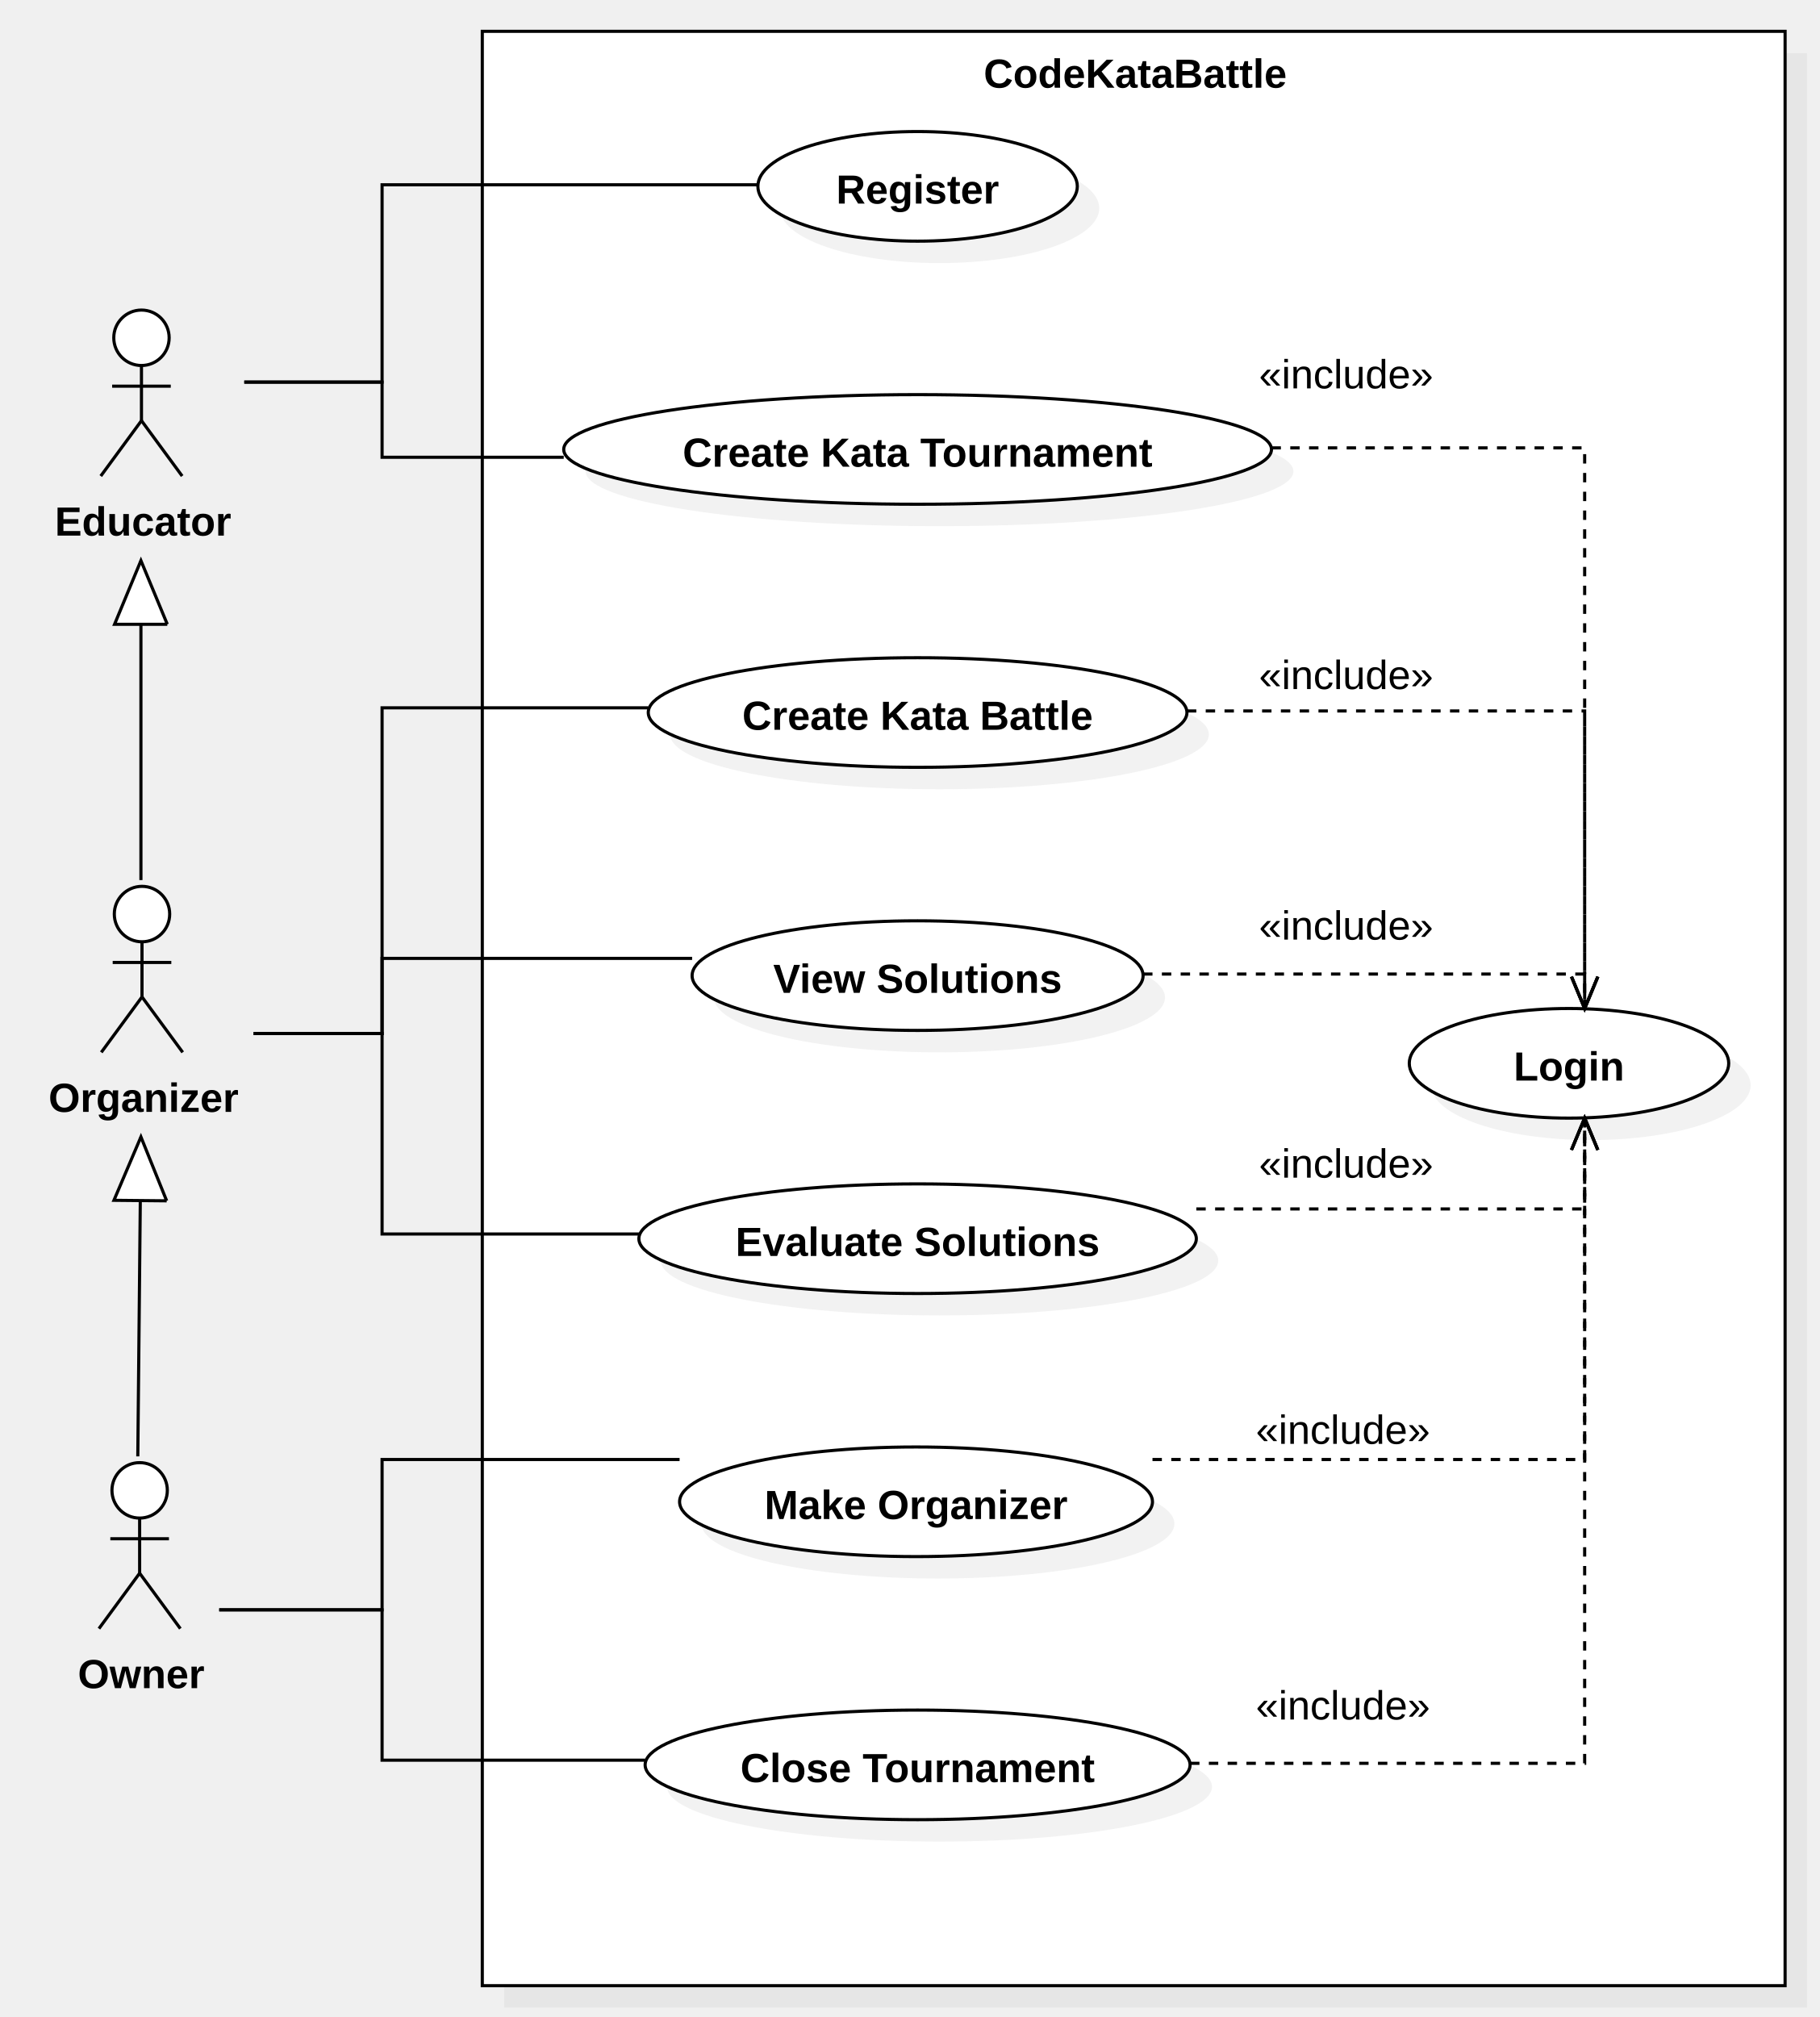
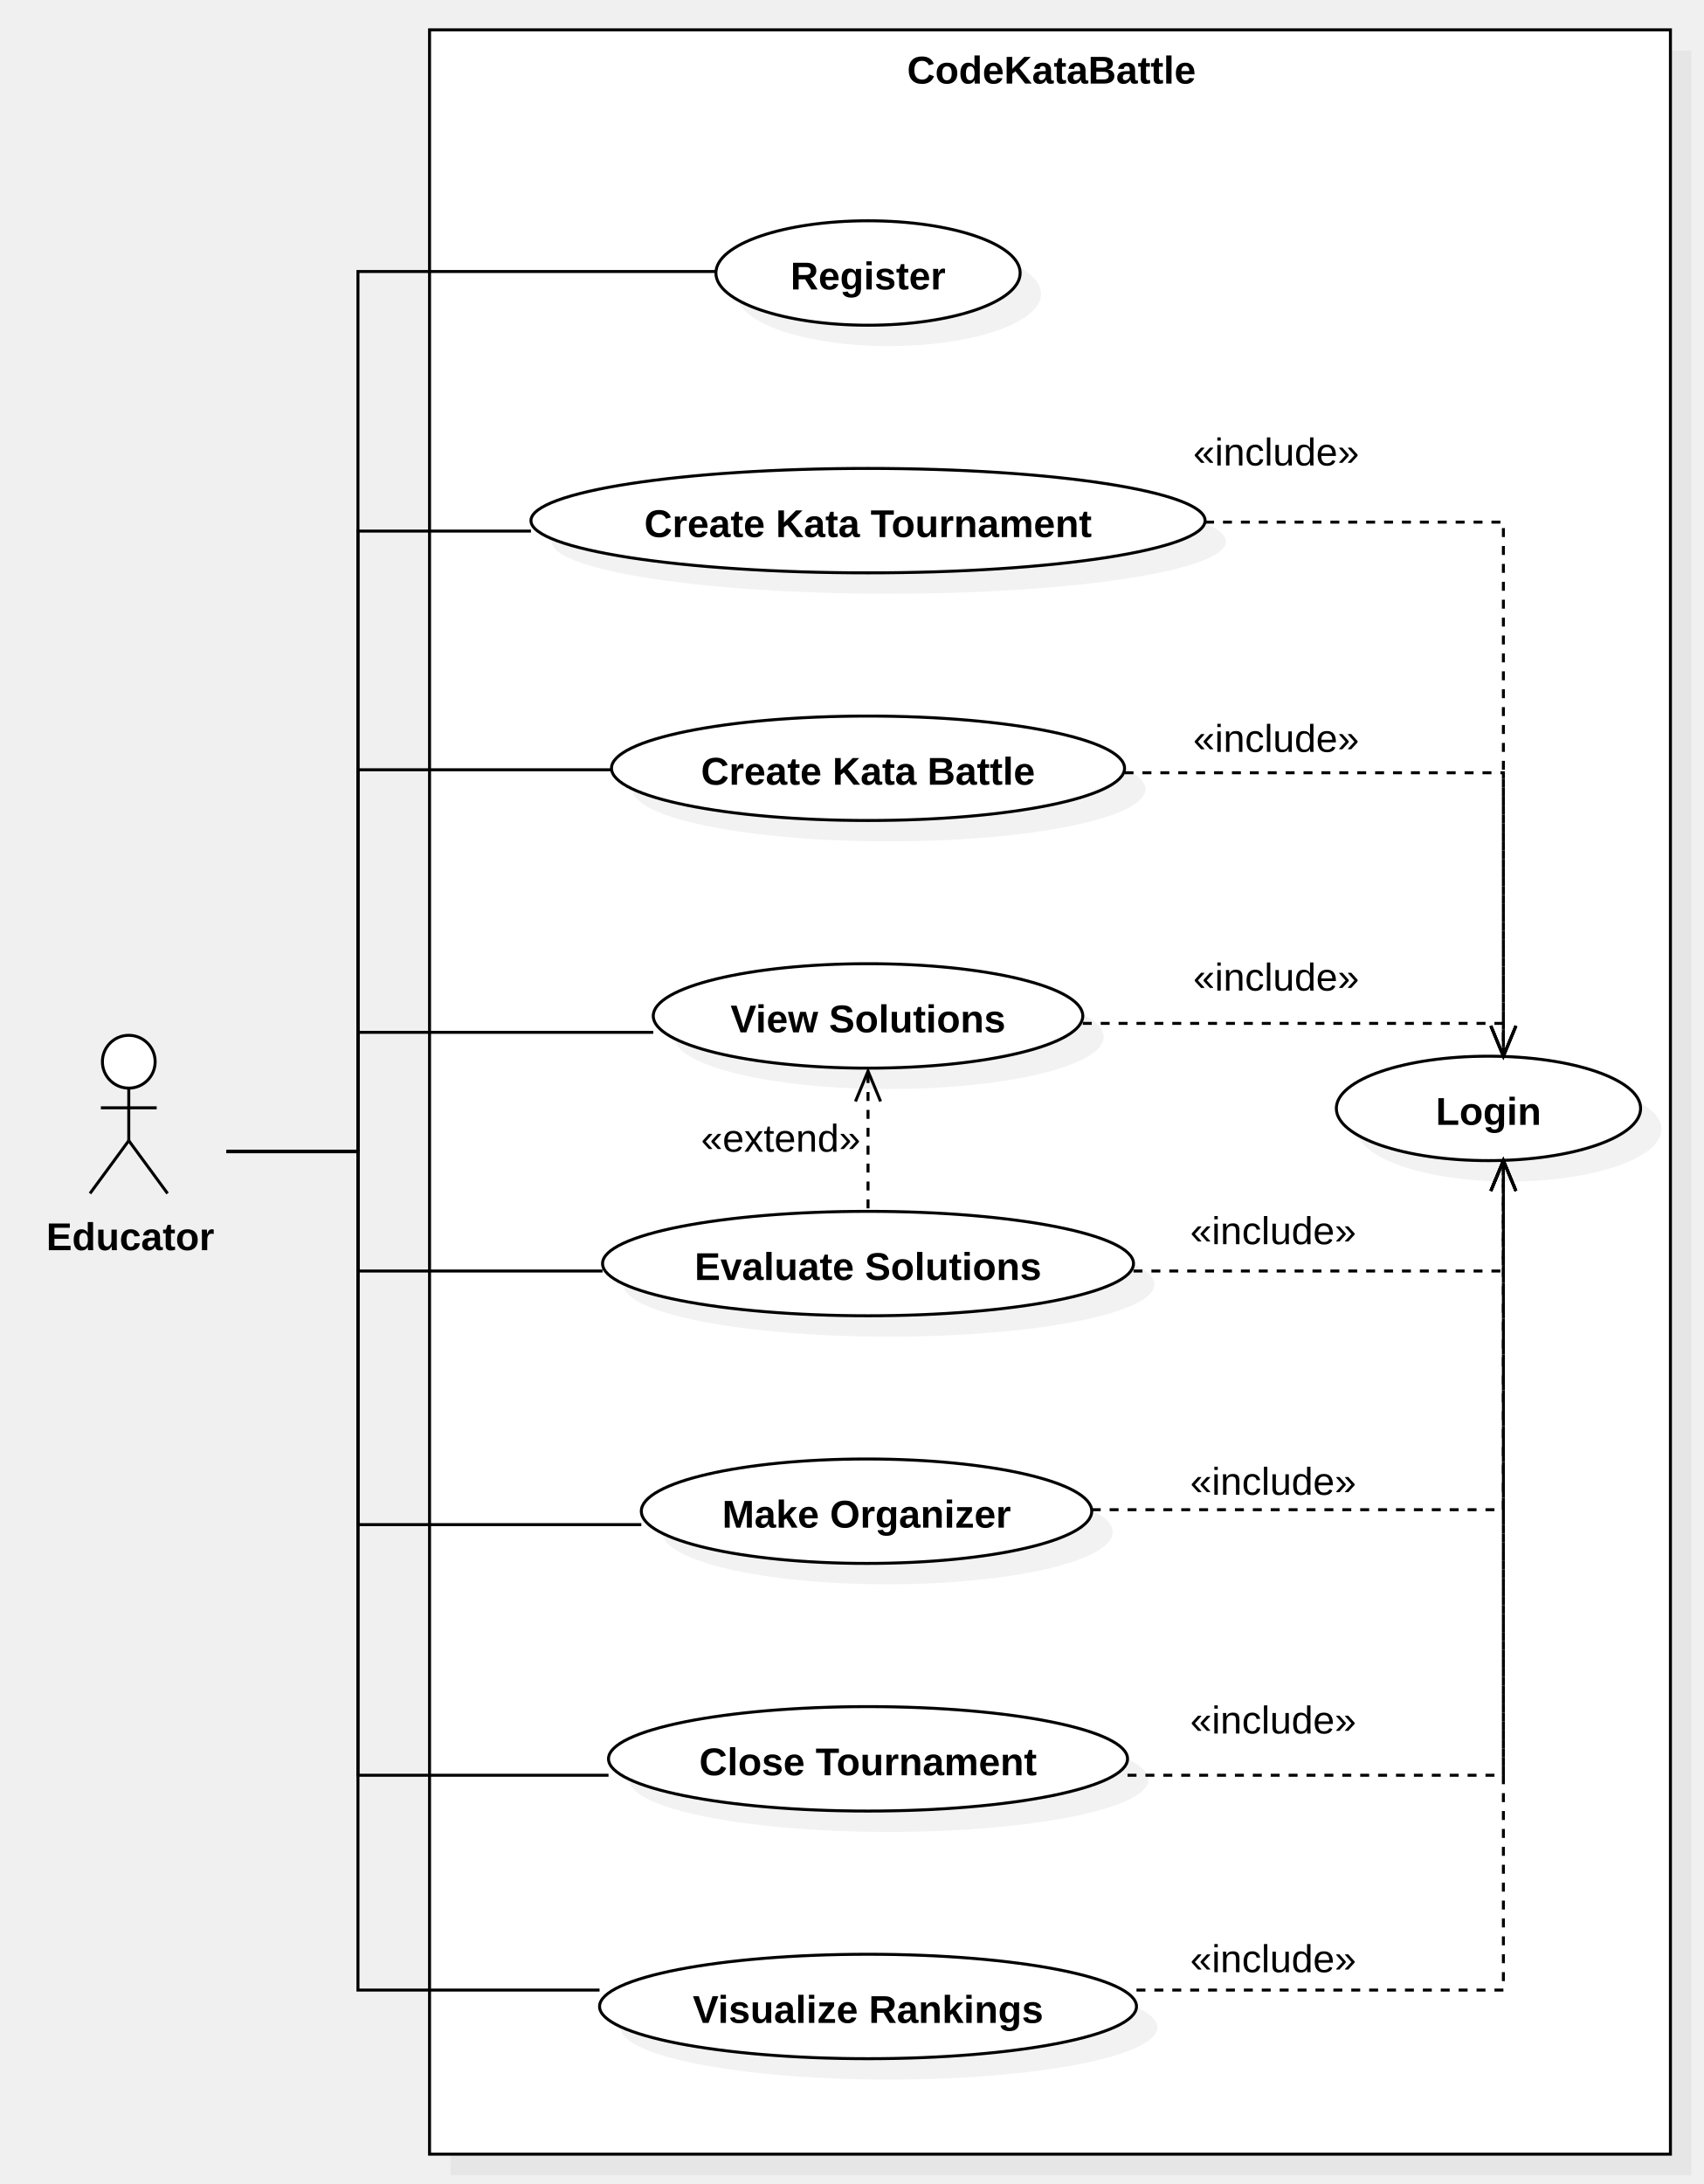
- <svg xmlns="http://www.w3.org/2000/svg" height="644" version="1.1" width="581">
+ <svg xmlns="http://www.w3.org/2000/svg" height="732" version="1.1" width="571">
  <defs />
  <g>
    <g>
-       <rect fill="#C0C0C0" fill-opacity="0.2" height="624" stroke="none" transform="matrix(1 0 0 1 -102 -78)" width="416" x="263" y="95" />
-     </g>
-     <g>
-       <rect fill="#ffffff" height="624" stroke="none" transform="matrix(1 0 0 1 -102 -78)" width="416" x="256" y="88" />
-     </g>
-     <g>
-       <path d=" M 154 10 L 570 10 L 570 634 L 154 634 L 154 10 Z Z" fill="none" paint-order="fill stroke markers" stroke="#000000" stroke-dasharray="" stroke-miterlimit="10" />
-     </g>
-     <g>
-       <g>
-         <path fill="none" stroke="none" />
-         <text dominant-baseline="central" fill="#000000" font-family="Arial" font-size="13px" font-style="normal" font-weight="bold" stroke="none" text-anchor="middle" text-decoration="undefined" transform="matrix(1 0 0 1 -102 -78)" x="464.5" y="101.5">CodeKataBattle</text>
-       </g>
-     </g>
-     <g>
-       <path d=" M 36.331 107.85 C 36.331 102.962 40.289 99 45.171 99 C 50.053 99 54.011 102.962 54.011 107.85 C 54.011 112.738 50.053 116.7 45.171 116.7 C 40.289 116.7 36.331 112.738 36.331 107.85 Z" fill="#ffffff" paint-order="stroke fill markers" stroke="none" />
-     </g>
-     <g>
-       <path d=" M 36.331 107.85 C 36.331 102.962 40.289 99 45.171 99 C 50.053 99 54.011 102.962 54.011 107.85 C 54.011 112.738 50.053 116.7 45.171 116.7 C 40.289 116.7 36.331 112.738 36.331 107.85 Z" fill="none" paint-order="fill stroke markers" stroke="#000000" stroke-dasharray="" stroke-miterlimit="10" />
-     </g>
-     <g>
-       <path d=" M 45.171 116.7 L 45.171 134.3" fill="none" paint-order="fill stroke markers" stroke="#000000" stroke-dasharray="" stroke-miterlimit="10" />
-     </g>
-     <g>
-       <path d=" M 35.811 123.3 L 54.531 123.3" fill="none" paint-order="fill stroke markers" stroke="#000000" stroke-dasharray="" stroke-miterlimit="10" />
-     </g>
-     <g>
-       <path d=" M 45.171 134.3 L 32.171 152" fill="none" paint-order="fill stroke markers" stroke="#000000" stroke-dasharray="" stroke-miterlimit="10" />
-     </g>
-     <g>
-       <path d=" M 45.171 134.3 L 58.171 152" fill="none" paint-order="fill stroke markers" stroke="#000000" stroke-dasharray="" stroke-miterlimit="10" />
-     </g>
-     <g>
-       <g>
-         <path fill="none" stroke="none" />
-         <text dominant-baseline="central" fill="#000000" font-family="Arial" font-size="13px" font-style="normal" font-weight="bold" stroke="none" text-anchor="middle" text-decoration="undefined" transform="matrix(1 0 0 1 -102 -78)" x="147.671" y="244.5">Educator</text>
-       </g>
-     </g>
-     <g>
-       <path d=" M 457 346.5 C 457 336.835 479.833 329 508 329 C 536.167 329 559 336.835 559 346.5 C 559 356.165 536.167 364 508 364 C 479.833 364 457 356.165 457 346.5 Z" fill="#C0C0C0" fill-opacity="0.2" paint-order="stroke fill markers" stroke="none" />
-     </g>
-     <g>
-       <path d=" M 450 339.5 C 450 329.835 472.833 322 501 322 C 529.167 322 552 329.835 552 339.5 C 552 349.165 529.167 357 501 357 C 472.833 357 450 349.165 450 339.5 Z" fill="#ffffff" paint-order="stroke fill markers" stroke="none" />
-     </g>
-     <g>
-       <path d=" M 450 339.5 C 450 329.835 472.833 322 501 322 C 529.167 322 552 329.835 552 339.5 C 552 349.165 529.167 357 501 357 C 472.833 357 450 349.165 450 339.5 Z" fill="none" paint-order="fill stroke markers" stroke="#000000" stroke-dasharray="" stroke-miterlimit="10" />
-     </g>
-     <g>
-       <g>
-         <path fill="none" stroke="none" />
-         <text dominant-baseline="central" fill="#000000" font-family="Arial" font-size="13px" font-style="normal" font-weight="bold" stroke="none" text-anchor="middle" text-decoration="undefined" transform="matrix(1 0 0 1 -102 -78)" x="603" y="418.5">Login</text>
-       </g>
-     </g>
-     <g>
-       <path d=" M 214 234.5 C 214 224.835 252.504 217 300 217 C 347.496 217 386 224.835 386 234.5 C 386 244.165 347.496 252 300 252 C 252.504 252 214 244.165 214 234.5 Z" fill="#C0C0C0" fill-opacity="0.2" paint-order="stroke fill markers" stroke="none" />
-     </g>
-     <g>
-       <path d=" M 207 227.5 C 207 217.835 245.504 210 293 210 C 340.496 210 379 217.835 379 227.5 C 379 237.165 340.496 245 293 245 C 245.504 245 207 237.165 207 227.5 Z" fill="#ffffff" paint-order="stroke fill markers" stroke="none" />
-     </g>
-     <g>
-       <path d=" M 207 227.5 C 207 217.835 245.504 210 293 210 C 340.496 210 379 217.835 379 227.5 C 379 237.165 340.496 245 293 245 C 245.504 245 207 237.165 207 227.5 Z" fill="none" paint-order="fill stroke markers" stroke="#000000" stroke-dasharray="" stroke-miterlimit="10" />
-     </g>
-     <g>
-       <g>
-         <path fill="none" stroke="none" />
-         <text dominant-baseline="central" fill="#000000" font-family="Arial" font-size="13px" font-style="normal" font-weight="bold" stroke="none" text-anchor="middle" text-decoration="undefined" transform="matrix(1 0 0 1 -102 -78)" x="395" y="306.5">Create Kata Battle</text>
-       </g>
-     </g>
-     <g>
-       <path d=" M 187 150.5 C 187 140.835 237.592 133 300 133 C 362.408 133 413 140.835 413 150.5 C 413 160.165 362.408 168 300 168 C 237.592 168 187 160.165 187 150.5 Z" fill="#C0C0C0" fill-opacity="0.2" paint-order="stroke fill markers" stroke="none" />
-     </g>
-     <g>
-       <path d=" M 180 143.5 C 180 133.835 230.592 126 293 126 C 355.408 126 406 133.835 406 143.5 C 406 153.165 355.408 161 293 161 C 230.592 161 180 153.165 180 143.5 Z" fill="#ffffff" paint-order="stroke fill markers" stroke="none" />
-     </g>
-     <g>
-       <path d=" M 180 143.5 C 180 133.835 230.592 126 293 126 C 355.408 126 406 133.835 406 143.5 C 406 153.165 355.408 161 293 161 C 230.592 161 180 153.165 180 143.5 Z" fill="none" paint-order="fill stroke markers" stroke="#000000" stroke-dasharray="" stroke-miterlimit="10" />
-     </g>
-     <g>
-       <g>
-         <path fill="none" stroke="none" />
-         <text dominant-baseline="central" fill="#000000" font-family="Arial" font-size="13px" font-style="normal" font-weight="bold" stroke="none" text-anchor="middle" text-decoration="undefined" transform="matrix(1 0 0 1 -102 -78)" x="395" y="222.5">Create Kata Tournament</text>
-       </g>
-     </g>
-     <g>
-       <path d=" M 224 486.5 C 224 476.835 257.802 469 299.5 469 C 341.198 469 375 476.835 375 486.5 C 375 496.165 341.198 504 299.5 504 C 257.802 504 224 496.165 224 486.5 Z" fill="#C0C0C0" fill-opacity="0.2" paint-order="stroke fill markers" stroke="none" />
-     </g>
-     <g>
-       <path d=" M 217 479.5 C 217 469.835 250.802 462 292.5 462 C 334.198 462 368 469.835 368 479.5 C 368 489.165 334.198 497 292.5 497 C 250.802 497 217 489.165 217 479.5 Z" fill="#ffffff" paint-order="stroke fill markers" stroke="none" />
-     </g>
-     <g>
-       <path d=" M 217 479.5 C 217 469.835 250.802 462 292.5 462 C 334.198 462 368 469.835 368 479.5 C 368 489.165 334.198 497 292.5 497 C 250.802 497 217 489.165 217 479.5 Z" fill="none" paint-order="fill stroke markers" stroke="#000000" stroke-dasharray="" stroke-miterlimit="10" />
-     </g>
-     <g>
-       <g>
-         <path fill="none" stroke="none" />
-         <text dominant-baseline="central" fill="#000000" font-family="Arial" font-size="13px" font-style="normal" font-weight="bold" stroke="none" text-anchor="middle" text-decoration="undefined" transform="matrix(1 0 0 1 -102 -78)" x="394.5" y="558.5">Make Organizer</text>
-       </g>
-     </g>
-     <g>
-       <path d=" M 228 318.5 C 228 308.835 260.235 301 300 301 C 339.765 301 372 308.835 372 318.5 C 372 328.165 339.765 336 300 336 C 260.235 336 228 328.165 228 318.5 Z" fill="#C0C0C0" fill-opacity="0.2" paint-order="stroke fill markers" stroke="none" />
-     </g>
-     <g>
-       <path d=" M 221 311.5 C 221 301.835 253.235 294 293 294 C 332.765 294 365 301.835 365 311.5 C 365 321.165 332.765 329 293 329 C 253.235 329 221 321.165 221 311.5 Z" fill="#ffffff" paint-order="stroke fill markers" stroke="none" />
-     </g>
-     <g>
-       <path d=" M 221 311.5 C 221 301.835 253.235 294 293 294 C 332.765 294 365 301.835 365 311.5 C 365 321.165 332.765 329 293 329 C 253.235 329 221 321.165 221 311.5 Z" fill="none" paint-order="fill stroke markers" stroke="#000000" stroke-dasharray="" stroke-miterlimit="10" />
-     </g>
-     <g>
-       <g>
-         <path fill="none" stroke="none" />
-         <text dominant-baseline="central" fill="#000000" font-family="Arial" font-size="13px" font-style="normal" font-weight="bold" stroke="none" text-anchor="middle" text-decoration="undefined" transform="matrix(1 0 0 1 -102 -78)" x="395" y="390.5">View Solutions</text>
-       </g>
-     </g>
-     <g>
-       <path d=" M 211 402.5 C 211 392.835 250.847 385 300 385 C 349.153 385 389 392.835 389 402.5 C 389 412.165 349.153 420 300 420 C 250.847 420 211 412.165 211 402.5 Z" fill="#C0C0C0" fill-opacity="0.2" paint-order="stroke fill markers" stroke="none" />
-     </g>
-     <g>
-       <path d=" M 204 395.5 C 204 385.835 243.847 378 293 378 C 342.153 378 382 385.835 382 395.5 C 382 405.165 342.153 413 293 413 C 243.847 413 204 405.165 204 395.5 Z" fill="#ffffff" paint-order="stroke fill markers" stroke="none" />
-     </g>
-     <g>
-       <path d=" M 204 395.5 C 204 385.835 243.847 378 293 378 C 342.153 378 382 385.835 382 395.5 C 382 405.165 342.153 413 293 413 C 243.847 413 204 405.165 204 395.5 Z" fill="none" paint-order="fill stroke markers" stroke="#000000" stroke-dasharray="" stroke-miterlimit="10" />
-     </g>
-     <g>
-       <g>
-         <path fill="none" stroke="none" />
-         <text dominant-baseline="central" fill="#000000" font-family="Arial" font-size="13px" font-style="normal" font-weight="bold" stroke="none" text-anchor="middle" text-decoration="undefined" transform="matrix(1 0 0 1 -102 -78)" x="395" y="474.5">Evaluate Solutions</text>
-       </g>
-     </g>
-     <g>
-       <path d=" M 213 570.5 C 213 560.835 251.951 553 300 553 C 348.049 553 387 560.835 387 570.5 C 387 580.165 348.049 588 300 588 C 251.951 588 213 580.165 213 570.5 Z" fill="#C0C0C0" fill-opacity="0.2" paint-order="stroke fill markers" stroke="none" />
-     </g>
-     <g>
-       <path d=" M 206 563.5 C 206 553.835 244.951 546 293 546 C 341.049 546 380 553.835 380 563.5 C 380 573.165 341.049 581 293 581 C 244.951 581 206 573.165 206 563.5 Z" fill="#ffffff" paint-order="stroke fill markers" stroke="none" />
-     </g>
-     <g>
-       <path d=" M 206 563.5 C 206 553.835 244.951 546 293 546 C 341.049 546 380 553.835 380 563.5 C 380 573.165 341.049 581 293 581 C 244.951 581 206 573.165 206 563.5 Z" fill="none" paint-order="fill stroke markers" stroke="#000000" stroke-dasharray="" stroke-miterlimit="10" />
-     </g>
-     <g>
-       <g>
-         <path fill="none" stroke="none" />
-         <text dominant-baseline="central" fill="#000000" font-family="Arial" font-size="13px" font-style="normal" font-weight="bold" stroke="none" text-anchor="middle" text-decoration="undefined" transform="matrix(1 0 0 1 -102 -78)" x="395" y="642.5">Close Tournament</text>
-       </g>
-     </g>
-     <g>
-       <path d=" M 249 66.5 C 249 56.835 271.833 49 300 49 C 328.167 49 351 56.835 351 66.5 C 351 76.165 328.167 84 300 84 C 271.833 84 249 76.165 249 66.5 Z" fill="#C0C0C0" fill-opacity="0.2" paint-order="stroke fill markers" stroke="none" />
-     </g>
-     <g>
-       <path d=" M 242 59.5 C 242 49.835 264.833 42 293 42 C 321.167 42 344 49.835 344 59.5 C 344 69.165 321.167 77 293 77 C 264.833 77 242 69.165 242 59.5 Z" fill="#ffffff" paint-order="stroke fill markers" stroke="none" />
-     </g>
-     <g>
-       <path d=" M 242 59.5 C 242 49.835 264.833 42 293 42 C 321.167 42 344 49.835 344 59.5 C 344 69.165 321.167 77 293 77 C 264.833 77 242 69.165 242 59.5 Z" fill="none" paint-order="fill stroke markers" stroke="#000000" stroke-dasharray="" stroke-miterlimit="10" />
-     </g>
-     <g>
-       <g>
-         <path fill="none" stroke="none" />
-         <text dominant-baseline="central" fill="#000000" font-family="Arial" font-size="13px" font-style="normal" font-weight="bold" stroke="none" text-anchor="middle" text-decoration="undefined" transform="matrix(1 0 0 1 -102 -78)" x="395" y="138.5">Register</text>
-       </g>
-     </g>
-     <g>
-       <path d=" M 78 122 L 122 122 L 122 59 L 242 59" fill="none" paint-order="fill stroke markers" stroke="#000000" stroke-dasharray="" stroke-miterlimit="10" />
-     </g>
-     <g>
-       <path d=" M 78 122 L 122 122 L 122 146 L 180 146" fill="none" paint-order="fill stroke markers" stroke="#000000" stroke-dasharray="" stroke-miterlimit="10" />
-     </g>
-     <g>
-       <path d=" M 379 227 L 506 227 L 506 322" fill="none" paint-order="fill stroke markers" stroke="#000000" stroke-dasharray="3" stroke-miterlimit="10" />
-     </g>
-     <g>
-       <path d=" M 501.79 311.837 L 506 322 L 510.21 311.837" fill="none" paint-order="fill stroke markers" stroke="#000000" stroke-dasharray="" stroke-miterlimit="10" />
-     </g>
-     <g>
-       <rect fill="#ffffff" height="13" stroke="none" transform="matrix(1 0 0 1 -102 -78)" width="55.656" x="504" y="287" />
-     </g>
-     <g>
-       <g>
-         <path fill="none" stroke="none" />
-         <text dominant-baseline="central" fill="#000000" font-family="Arial" font-size="13px" font-style="normal" font-weight="normal" stroke="none" text-anchor="middle" text-decoration="undefined" transform="matrix(1 0 0 1 -102 -78)" x="531.828" y="293.5">«include»</text>
-       </g>
-     </g>
-     <g>
-       <path d=" M 406 143 L 506 143 L 506 322" fill="none" paint-order="fill stroke markers" stroke="#000000" stroke-dasharray="3" stroke-miterlimit="10" />
-     </g>
-     <g>
-       <path d=" M 501.79 311.837 L 506 322 L 510.21 311.837" fill="none" paint-order="fill stroke markers" stroke="#000000" stroke-dasharray="" stroke-miterlimit="10" />
-     </g>
-     <g>
-       <rect fill="#ffffff" height="13" stroke="none" transform="matrix(1 0 0 1 -102 -78)" width="55.656" x="504" y="191" />
-     </g>
-     <g>
-       <g>
-         <path fill="none" stroke="none" />
-         <text dominant-baseline="central" fill="#000000" font-family="Arial" font-size="13px" font-style="normal" font-weight="normal" stroke="none" text-anchor="middle" text-decoration="undefined" transform="matrix(1 0 0 1 -102 -78)" x="531.828" y="197.5">«include»</text>
-       </g>
-     </g>
-     <g>
-       <path d=" M 368 466 L 506 466 L 506 357" fill="none" paint-order="fill stroke markers" stroke="#000000" stroke-dasharray="3" stroke-miterlimit="10" />
-     </g>
-     <g>
-       <path d=" M 510.21 367.163 L 506 357 L 501.79 367.163" fill="none" paint-order="fill stroke markers" stroke="#000000" stroke-dasharray="" stroke-miterlimit="10" />
-     </g>
-     <g>
-       <rect fill="#ffffff" height="13" stroke="none" transform="matrix(1 0 0 1 -102 -78)" width="55.656" x="503" y="528" />
-     </g>
-     <g>
-       <g>
-         <path fill="none" stroke="none" />
-         <text dominant-baseline="central" fill="#000000" font-family="Arial" font-size="13px" font-style="normal" font-weight="normal" stroke="none" text-anchor="middle" text-decoration="undefined" transform="matrix(1 0 0 1 -102 -78)" x="530.828" y="534.5">«include»</text>
-       </g>
-     </g>
-     <g>
-       <path d=" M 365 311 L 506 311 L 506 322" fill="none" paint-order="fill stroke markers" stroke="#000000" stroke-dasharray="3" stroke-miterlimit="10" />
-     </g>
-     <g>
-       <path d=" M 501.79 311.837 L 506 322 L 510.21 311.837" fill="none" paint-order="fill stroke markers" stroke="#000000" stroke-dasharray="" stroke-miterlimit="10" />
-     </g>
-     <g>
-       <rect fill="#ffffff" height="13" stroke="none" transform="matrix(1 0 0 1 -102 -78)" width="55.656" x="504" y="367" />
-     </g>
-     <g>
-       <g>
-         <path fill="none" stroke="none" />
-         <text dominant-baseline="central" fill="#000000" font-family="Arial" font-size="13px" font-style="normal" font-weight="normal" stroke="none" text-anchor="middle" text-decoration="undefined" transform="matrix(1 0 0 1 -102 -78)" x="531.828" y="373.5">«include»</text>
-       </g>
-     </g>
-     <g>
-       <path d=" M 382 386 L 506 386 L 506 357" fill="none" paint-order="fill stroke markers" stroke="#000000" stroke-dasharray="3" stroke-miterlimit="10" />
-     </g>
-     <g>
-       <path d=" M 510.21 367.163 L 506 357 L 501.79 367.163" fill="none" paint-order="fill stroke markers" stroke="#000000" stroke-dasharray="" stroke-miterlimit="10" />
-     </g>
-     <g>
-       <rect fill="#ffffff" height="13" stroke="none" transform="matrix(1 0 0 1 -102 -78)" width="55.656" x="504" y="443" />
-     </g>
-     <g>
-       <g>
-         <path fill="none" stroke="none" />
-         <text dominant-baseline="central" fill="#000000" font-family="Arial" font-size="13px" font-style="normal" font-weight="normal" stroke="none" text-anchor="middle" text-decoration="undefined" transform="matrix(1 0 0 1 -102 -78)" x="531.828" y="449.5">«include»</text>
-       </g>
-     </g>
-     <g>
-       <path d=" M 380 563 L 506 563 L 506 357" fill="none" paint-order="fill stroke markers" stroke="#000000" stroke-dasharray="3" stroke-miterlimit="10" />
-     </g>
-     <g>
-       <path d=" M 510.21 367.163 L 506 357 L 501.79 367.163" fill="none" paint-order="fill stroke markers" stroke="#000000" stroke-dasharray="" stroke-miterlimit="10" />
-     </g>
-     <g>
-       <rect fill="#ffffff" height="13" stroke="none" transform="matrix(1 0 0 1 -102 -78)" width="55.656" x="503" y="616" />
-     </g>
-     <g>
-       <g>
-         <path fill="none" stroke="none" />
-         <text dominant-baseline="central" fill="#000000" font-family="Arial" font-size="13px" font-style="normal" font-weight="normal" stroke="none" text-anchor="middle" text-decoration="undefined" transform="matrix(1 0 0 1 -102 -78)" x="530.828" y="622.5">«include»</text>
-       </g>
-     </g>
-     <g>
-       <path d=" M 36.502 291.85 C 36.502 286.962 40.46 283 45.342 283 C 50.224 283 54.182 286.962 54.182 291.85 C 54.182 296.738 50.224 300.7 45.342 300.7 C 40.46 300.7 36.502 296.738 36.502 291.85 Z" fill="#ffffff" paint-order="stroke fill markers" stroke="none" />
-     </g>
-     <g>
-       <path d=" M 36.502 291.85 C 36.502 286.962 40.46 283 45.342 283 C 50.224 283 54.182 286.962 54.182 291.85 C 54.182 296.738 50.224 300.7 45.342 300.7 C 40.46 300.7 36.502 296.738 36.502 291.85 Z" fill="none" paint-order="fill stroke markers" stroke="#000000" stroke-dasharray="" stroke-miterlimit="10" />
-     </g>
-     <g>
-       <path d=" M 45.342 300.7 L 45.342 318.3" fill="none" paint-order="fill stroke markers" stroke="#000000" stroke-dasharray="" stroke-miterlimit="10" />
-     </g>
-     <g>
-       <path d=" M 35.982 307.3 L 54.702 307.3" fill="none" paint-order="fill stroke markers" stroke="#000000" stroke-dasharray="" stroke-miterlimit="10" />
-     </g>
-     <g>
-       <path d=" M 45.342 318.3 L 32.342 336" fill="none" paint-order="fill stroke markers" stroke="#000000" stroke-dasharray="" stroke-miterlimit="10" />
-     </g>
-     <g>
-       <path d=" M 45.342 318.3 L 58.342 336" fill="none" paint-order="fill stroke markers" stroke="#000000" stroke-dasharray="" stroke-miterlimit="10" />
-     </g>
-     <g>
-       <g>
-         <path fill="none" stroke="none" />
-         <text dominant-baseline="central" fill="#000000" font-family="Arial" font-size="13px" font-style="normal" font-weight="bold" stroke="none" text-anchor="middle" text-decoration="undefined" transform="matrix(1 0 0 1 -102 -78)" x="147.842" y="428.5">Organizer</text>
-       </g>
-     </g>
-     <g>
-       <path d=" M 35.749 475.85 C 35.749 470.962 39.706 467 44.589 467 C 49.471 467 53.429 470.962 53.429 475.85 C 53.429 480.738 49.471 484.7 44.589 484.7 C 39.706 484.7 35.749 480.738 35.749 475.85 Z" fill="#ffffff" paint-order="stroke fill markers" stroke="none" />
-     </g>
-     <g>
-       <path d=" M 35.749 475.85 C 35.749 470.962 39.706 467 44.589 467 C 49.471 467 53.429 470.962 53.429 475.85 C 53.429 480.738 49.471 484.7 44.589 484.7 C 39.706 484.7 35.749 480.738 35.749 475.85 Z" fill="none" paint-order="fill stroke markers" stroke="#000000" stroke-dasharray="" stroke-miterlimit="10" />
-     </g>
-     <g>
-       <path d=" M 44.589 484.7 L 44.589 502.3" fill="none" paint-order="fill stroke markers" stroke="#000000" stroke-dasharray="" stroke-miterlimit="10" />
-     </g>
-     <g>
-       <path d=" M 35.229 491.3 L 53.949 491.3" fill="none" paint-order="fill stroke markers" stroke="#000000" stroke-dasharray="" stroke-miterlimit="10" />
-     </g>
-     <g>
-       <path d=" M 44.589 502.3 L 31.589 520" fill="none" paint-order="fill stroke markers" stroke="#000000" stroke-dasharray="" stroke-miterlimit="10" />
-     </g>
-     <g>
-       <path d=" M 44.589 502.3 L 57.589 520" fill="none" paint-order="fill stroke markers" stroke="#000000" stroke-dasharray="" stroke-miterlimit="10" />
-     </g>
-     <g>
-       <g>
-         <path fill="none" stroke="none" />
-         <text dominant-baseline="central" fill="#000000" font-family="Arial" font-size="13px" font-style="normal" font-weight="bold" stroke="none" text-anchor="middle" text-decoration="undefined" transform="matrix(1 0 0 1 -102 -78)" x="147.089" y="612.5">Owner</text>
-       </g>
-     </g>
-     <g>
-       <path d=" M 45 281 L 45 179" fill="none" paint-order="fill stroke markers" stroke="#000000" stroke-dasharray="" stroke-miterlimit="10" />
-     </g>
-     <g>
-       <path d=" M 53.419 199.325 L 45 179 L 36.581 199.325" fill="#FFFFFF" paint-order="stroke fill markers" stroke="none" />
-     </g>
-     <g>
-       <path d=" M 53.419 199.325 L 45 179 L 36.581 199.325 L 53.419 199.325" fill="none" paint-order="fill stroke markers" stroke="#000000" stroke-dasharray="" stroke-miterlimit="10" />
-     </g>
-     <g>
-       <path d=" M 44 465 L 45 363" fill="none" paint-order="fill stroke markers" stroke="#000000" stroke-dasharray="" stroke-miterlimit="10" />
-     </g>
-     <g>
-       <path d=" M 53.219 383.407 L 45 363 L 36.382 383.242" fill="#FFFFFF" paint-order="stroke fill markers" stroke="none" />
-     </g>
-     <g>
-       <path d=" M 53.219 383.407 L 45 363 L 36.382 383.242 L 53.219 383.407" fill="none" paint-order="fill stroke markers" stroke="#000000" stroke-dasharray="" stroke-miterlimit="10" />
-     </g>
-     <g>
-       <path d=" M 81 330 L 122 330 L 122 226 L 207 226" fill="none" paint-order="fill stroke markers" stroke="#000000" stroke-dasharray="" stroke-miterlimit="10" />
-     </g>
-     <g>
-       <path d=" M 70 514 L 122 514 L 122 466 L 217 466" fill="none" paint-order="fill stroke markers" stroke="#000000" stroke-dasharray="" stroke-miterlimit="10" />
-     </g>
-     <g>
-       <path d=" M 70 514 L 122 514 L 122 562 L 206 562" fill="none" paint-order="fill stroke markers" stroke="#000000" stroke-dasharray="" stroke-miterlimit="10" />
-     </g>
-     <g>
-       <path d=" M 81 330 L 122 330 L 122 394 L 204 394" fill="none" paint-order="fill stroke markers" stroke="#000000" stroke-dasharray="" stroke-miterlimit="10" />
-     </g>
-     <g>
-       <path d=" M 81 330 L 122 330 L 122 306 L 221 306" fill="none" paint-order="fill stroke markers" stroke="#000000" stroke-dasharray="" stroke-miterlimit="10" />
+       <rect fill="#C0C0C0" fill-opacity="0.2" height="712" stroke="none" transform="matrix(1 0 0 1 -104 -46)" width="416" x="255" y="63" />
+     </g>
+     <g>
+       <rect fill="#ffffff" height="712" stroke="none" transform="matrix(1 0 0 1 -104 -46)" width="416" x="248" y="56" />
+     </g>
+     <g>
+       <path d=" M 144 10 L 560 10 L 560 722 L 144 722 L 144 10 Z Z" fill="none" paint-order="fill stroke markers" stroke="#000000" stroke-dasharray="" stroke-miterlimit="10" />
+     </g>
+     <g>
+       <g>
+         <path fill="none" stroke="none" />
+         <text dominant-baseline="central" fill="#000000" font-family="Arial" font-size="13px" font-style="normal" font-weight="bold" stroke="none" text-anchor="middle" text-decoration="undefined" transform="matrix(1 0 0 1 -104 -46)" x="456.5" y="69.5">CodeKataBattle</text>
+       </g>
+     </g>
+     <g>
+       <path d=" M 34.331 355.85 C 34.331 350.962 38.289 347 43.171 347 C 48.053 347 52.011 350.962 52.011 355.85 C 52.011 360.738 48.053 364.7 43.171 364.7 C 38.289 364.7 34.331 360.738 34.331 355.85 Z" fill="#ffffff" paint-order="stroke fill markers" stroke="none" />
+     </g>
+     <g>
+       <path d=" M 34.331 355.85 C 34.331 350.962 38.289 347 43.171 347 C 48.053 347 52.011 350.962 52.011 355.85 C 52.011 360.738 48.053 364.7 43.171 364.7 C 38.289 364.7 34.331 360.738 34.331 355.85 Z" fill="none" paint-order="fill stroke markers" stroke="#000000" stroke-dasharray="" stroke-miterlimit="10" />
+     </g>
+     <g>
+       <path d=" M 43.171 364.7 L 43.171 382.3" fill="none" paint-order="fill stroke markers" stroke="#000000" stroke-dasharray="" stroke-miterlimit="10" />
+     </g>
+     <g>
+       <path d=" M 33.811 371.3 L 52.531 371.3" fill="none" paint-order="fill stroke markers" stroke="#000000" stroke-dasharray="" stroke-miterlimit="10" />
+     </g>
+     <g>
+       <path d=" M 43.171 382.3 L 30.171 400" fill="none" paint-order="fill stroke markers" stroke="#000000" stroke-dasharray="" stroke-miterlimit="10" />
+     </g>
+     <g>
+       <path d=" M 43.171 382.3 L 56.171 400" fill="none" paint-order="fill stroke markers" stroke="#000000" stroke-dasharray="" stroke-miterlimit="10" />
+     </g>
+     <g>
+       <g>
+         <path fill="none" stroke="none" />
+         <text dominant-baseline="central" fill="#000000" font-family="Arial" font-size="13px" font-style="normal" font-weight="bold" stroke="none" text-anchor="middle" text-decoration="undefined" transform="matrix(1 0 0 1 -104 -46)" x="147.671" y="460.5">Educator</text>
+       </g>
+     </g>
+     <g>
+       <path d=" M 455 378.5 C 455 368.835 477.833 361 506 361 C 534.167 361 557 368.835 557 378.5 C 557 388.165 534.167 396 506 396 C 477.833 396 455 388.165 455 378.5 Z" fill="#C0C0C0" fill-opacity="0.2" paint-order="stroke fill markers" stroke="none" />
+     </g>
+     <g>
+       <path d=" M 448 371.5 C 448 361.835 470.833 354 499 354 C 527.167 354 550 361.835 550 371.5 C 550 381.165 527.167 389 499 389 C 470.833 389 448 381.165 448 371.5 Z" fill="#ffffff" paint-order="stroke fill markers" stroke="none" />
+     </g>
+     <g>
+       <path d=" M 448 371.5 C 448 361.835 470.833 354 499 354 C 527.167 354 550 361.835 550 371.5 C 550 381.165 527.167 389 499 389 C 470.833 389 448 381.165 448 371.5 Z" fill="none" paint-order="fill stroke markers" stroke="#000000" stroke-dasharray="" stroke-miterlimit="10" />
+     </g>
+     <g>
+       <g>
+         <path fill="none" stroke="none" />
+         <text dominant-baseline="central" fill="#000000" font-family="Arial" font-size="13px" font-style="normal" font-weight="bold" stroke="none" text-anchor="middle" text-decoration="undefined" transform="matrix(1 0 0 1 -104 -46)" x="603" y="418.5">Login</text>
+       </g>
+     </g>
+     <g>
+       <path d=" M 212 264.5 C 212 254.835 250.504 247 298 247 C 345.496 247 384 254.835 384 264.5 C 384 274.165 345.496 282 298 282 C 250.504 282 212 274.165 212 264.5 Z" fill="#C0C0C0" fill-opacity="0.2" paint-order="stroke fill markers" stroke="none" />
+     </g>
+     <g>
+       <path d=" M 205 257.5 C 205 247.835 243.504 240 291 240 C 338.496 240 377 247.835 377 257.5 C 377 267.165 338.496 275 291 275 C 243.504 275 205 267.165 205 257.5 Z" fill="#ffffff" paint-order="stroke fill markers" stroke="none" />
+     </g>
+     <g>
+       <path d=" M 205 257.5 C 205 247.835 243.504 240 291 240 C 338.496 240 377 247.835 377 257.5 C 377 267.165 338.496 275 291 275 C 243.504 275 205 267.165 205 257.5 Z" fill="none" paint-order="fill stroke markers" stroke="#000000" stroke-dasharray="" stroke-miterlimit="10" />
+     </g>
+     <g>
+       <g>
+         <path fill="none" stroke="none" />
+         <text dominant-baseline="central" fill="#000000" font-family="Arial" font-size="13px" font-style="normal" font-weight="bold" stroke="none" text-anchor="middle" text-decoration="undefined" transform="matrix(1 0 0 1 -104 -46)" x="395" y="304.5">Create Kata Battle</text>
+       </g>
+     </g>
+     <g>
+       <path d=" M 185 181.5 C 185 171.835 235.592 164 298 164 C 360.408 164 411 171.835 411 181.5 C 411 191.165 360.408 199 298 199 C 235.592 199 185 191.165 185 181.5 Z" fill="#C0C0C0" fill-opacity="0.2" paint-order="stroke fill markers" stroke="none" />
+     </g>
+     <g>
+       <path d=" M 178 174.5 C 178 164.835 228.592 157 291 157 C 353.408 157 404 164.835 404 174.5 C 404 184.165 353.408 192 291 192 C 228.592 192 178 184.165 178 174.5 Z" fill="#ffffff" paint-order="stroke fill markers" stroke="none" />
+     </g>
+     <g>
+       <path d=" M 178 174.5 C 178 164.835 228.592 157 291 157 C 353.408 157 404 164.835 404 174.5 C 404 184.165 353.408 192 291 192 C 228.592 192 178 184.165 178 174.5 Z" fill="none" paint-order="fill stroke markers" stroke="#000000" stroke-dasharray="" stroke-miterlimit="10" />
+     </g>
+     <g>
+       <g>
+         <path fill="none" stroke="none" />
+         <text dominant-baseline="central" fill="#000000" font-family="Arial" font-size="13px" font-style="normal" font-weight="bold" stroke="none" text-anchor="middle" text-decoration="undefined" transform="matrix(1 0 0 1 -104 -46)" x="395" y="221.5">Create Kata Tournament</text>
+       </g>
+     </g>
+     <g>
+       <path d=" M 222 513.5 C 222 503.835 255.802 496 297.5 496 C 339.198 496 373 503.835 373 513.5 C 373 523.165 339.198 531 297.5 531 C 255.802 531 222 523.165 222 513.5 Z" fill="#C0C0C0" fill-opacity="0.2" paint-order="stroke fill markers" stroke="none" />
+     </g>
+     <g>
+       <path d=" M 215 506.5 C 215 496.835 248.802 489 290.5 489 C 332.198 489 366 496.835 366 506.5 C 366 516.165 332.198 524 290.5 524 C 248.802 524 215 516.165 215 506.5 Z" fill="#ffffff" paint-order="stroke fill markers" stroke="none" />
+     </g>
+     <g>
+       <path d=" M 215 506.5 C 215 496.835 248.802 489 290.5 489 C 332.198 489 366 496.835 366 506.5 C 366 516.165 332.198 524 290.5 524 C 248.802 524 215 516.165 215 506.5 Z" fill="none" paint-order="fill stroke markers" stroke="#000000" stroke-dasharray="" stroke-miterlimit="10" />
+     </g>
+     <g>
+       <g>
+         <path fill="none" stroke="none" />
+         <text dominant-baseline="central" fill="#000000" font-family="Arial" font-size="13px" font-style="normal" font-weight="bold" stroke="none" text-anchor="middle" text-decoration="undefined" transform="matrix(1 0 0 1 -104 -46)" x="394.5" y="553.5">Make Organizer</text>
+       </g>
+     </g>
+     <g>
+       <path d=" M 226 347.5 C 226 337.835 258.235 330 298 330 C 337.765 330 370 337.835 370 347.5 C 370 357.165 337.765 365 298 365 C 258.235 365 226 357.165 226 347.5 Z" fill="#C0C0C0" fill-opacity="0.2" paint-order="stroke fill markers" stroke="none" />
+     </g>
+     <g>
+       <path d=" M 219 340.5 C 219 330.835 251.235 323 291 323 C 330.765 323 363 330.835 363 340.5 C 363 350.165 330.765 358 291 358 C 251.235 358 219 350.165 219 340.5 Z" fill="#ffffff" paint-order="stroke fill markers" stroke="none" />
+     </g>
+     <g>
+       <path d=" M 219 340.5 C 219 330.835 251.235 323 291 323 C 330.765 323 363 330.835 363 340.5 C 363 350.165 330.765 358 291 358 C 251.235 358 219 350.165 219 340.5 Z" fill="none" paint-order="fill stroke markers" stroke="#000000" stroke-dasharray="" stroke-miterlimit="10" />
+     </g>
+     <g>
+       <g>
+         <path fill="none" stroke="none" />
+         <text dominant-baseline="central" fill="#000000" font-family="Arial" font-size="13px" font-style="normal" font-weight="bold" stroke="none" text-anchor="middle" text-decoration="undefined" transform="matrix(1 0 0 1 -104 -46)" x="395" y="387.5">View Solutions</text>
+       </g>
+     </g>
+     <g>
+       <path d=" M 209 430.5 C 209 420.835 248.847 413 298 413 C 347.153 413 387 420.835 387 430.5 C 387 440.165 347.153 448 298 448 C 248.847 448 209 440.165 209 430.5 Z" fill="#C0C0C0" fill-opacity="0.2" paint-order="stroke fill markers" stroke="none" />
+     </g>
+     <g>
+       <path d=" M 202 423.5 C 202 413.835 241.847 406 291 406 C 340.153 406 380 413.835 380 423.5 C 380 433.165 340.153 441 291 441 C 241.847 441 202 433.165 202 423.5 Z" fill="#ffffff" paint-order="stroke fill markers" stroke="none" />
+     </g>
+     <g>
+       <path d=" M 202 423.5 C 202 413.835 241.847 406 291 406 C 340.153 406 380 413.835 380 423.5 C 380 433.165 340.153 441 291 441 C 241.847 441 202 433.165 202 423.5 Z" fill="none" paint-order="fill stroke markers" stroke="#000000" stroke-dasharray="" stroke-miterlimit="10" />
+     </g>
+     <g>
+       <g>
+         <path fill="none" stroke="none" />
+         <text dominant-baseline="central" fill="#000000" font-family="Arial" font-size="13px" font-style="normal" font-weight="bold" stroke="none" text-anchor="middle" text-decoration="undefined" transform="matrix(1 0 0 1 -104 -46)" x="395" y="470.5">Evaluate Solutions</text>
+       </g>
+     </g>
+     <g>
+       <path d=" M 211 596.5 C 211 586.835 249.951 579 298 579 C 346.049 579 385 586.835 385 596.5 C 385 606.165 346.049 614 298 614 C 249.951 614 211 606.165 211 596.5 Z" fill="#C0C0C0" fill-opacity="0.2" paint-order="stroke fill markers" stroke="none" />
+     </g>
+     <g>
+       <path d=" M 204 589.5 C 204 579.835 242.951 572 291 572 C 339.049 572 378 579.835 378 589.5 C 378 599.165 339.049 607 291 607 C 242.951 607 204 599.165 204 589.5 Z" fill="#ffffff" paint-order="stroke fill markers" stroke="none" />
+     </g>
+     <g>
+       <path d=" M 204 589.5 C 204 579.835 242.951 572 291 572 C 339.049 572 378 579.835 378 589.5 C 378 599.165 339.049 607 291 607 C 242.951 607 204 599.165 204 589.5 Z" fill="none" paint-order="fill stroke markers" stroke="#000000" stroke-dasharray="" stroke-miterlimit="10" />
+     </g>
+     <g>
+       <g>
+         <path fill="none" stroke="none" />
+         <text dominant-baseline="central" fill="#000000" font-family="Arial" font-size="13px" font-style="normal" font-weight="bold" stroke="none" text-anchor="middle" text-decoration="undefined" transform="matrix(1 0 0 1 -104 -46)" x="395" y="636.5">Close Tournament</text>
+       </g>
+     </g>
+     <g>
+       <path d=" M 247 98.5 C 247 88.835 269.833 81 298 81 C 326.167 81 349 88.835 349 98.5 C 349 108.165 326.167 116 298 116 C 269.833 116 247 108.165 247 98.5 Z" fill="#C0C0C0" fill-opacity="0.2" paint-order="stroke fill markers" stroke="none" />
+     </g>
+     <g>
+       <path d=" M 240 91.5 C 240 81.835 262.833 74 291 74 C 319.167 74 342 81.835 342 91.5 C 342 101.165 319.167 109 291 109 C 262.833 109 240 101.165 240 91.5 Z" fill="#ffffff" paint-order="stroke fill markers" stroke="none" />
+     </g>
+     <g>
+       <path d=" M 240 91.5 C 240 81.835 262.833 74 291 74 C 319.167 74 342 81.835 342 91.5 C 342 101.165 319.167 109 291 109 C 262.833 109 240 101.165 240 91.5 Z" fill="none" paint-order="fill stroke markers" stroke="#000000" stroke-dasharray="" stroke-miterlimit="10" />
+     </g>
+     <g>
+       <g>
+         <path fill="none" stroke="none" />
+         <text dominant-baseline="central" fill="#000000" font-family="Arial" font-size="13px" font-style="normal" font-weight="bold" stroke="none" text-anchor="middle" text-decoration="undefined" transform="matrix(1 0 0 1 -104 -46)" x="395" y="138.5">Register</text>
+       </g>
+     </g>
+     <g>
+       <path d=" M 76 386 L 120 386 L 120 91 L 240 91" fill="none" paint-order="fill stroke markers" stroke="#000000" stroke-dasharray="" stroke-miterlimit="10" />
+     </g>
+     <g>
+       <path d=" M 76 386 L 120 386 L 120 178 L 178 178" fill="none" paint-order="fill stroke markers" stroke="#000000" stroke-dasharray="" stroke-miterlimit="10" />
+     </g>
+     <g>
+       <path d=" M 377 259 L 504 259 L 504 354" fill="none" paint-order="fill stroke markers" stroke="#000000" stroke-dasharray="3" stroke-miterlimit="10" />
+     </g>
+     <g>
+       <path d=" M 499.79 343.837 L 504 354 L 508.21 343.837" fill="none" paint-order="fill stroke markers" stroke="#000000" stroke-dasharray="" stroke-miterlimit="10" />
+     </g>
+     <g>
+       <rect fill="#ffffff" height="13" stroke="none" transform="matrix(1 0 0 1 -104 -46)" width="55.656" x="504" y="287" />
+     </g>
+     <g>
+       <g>
+         <path fill="none" stroke="none" />
+         <text dominant-baseline="central" fill="#000000" font-family="Arial" font-size="13px" font-style="normal" font-weight="normal" stroke="none" text-anchor="middle" text-decoration="undefined" transform="matrix(1 0 0 1 -104 -46)" x="531.828" y="293.5">«include»</text>
+       </g>
+     </g>
+     <g>
+       <path d=" M 404 175 L 504 175 L 504 354" fill="none" paint-order="fill stroke markers" stroke="#000000" stroke-dasharray="3" stroke-miterlimit="10" />
+     </g>
+     <g>
+       <path d=" M 499.79 343.837 L 504 354 L 508.21 343.837" fill="none" paint-order="fill stroke markers" stroke="#000000" stroke-dasharray="" stroke-miterlimit="10" />
+     </g>
+     <g>
+       <rect fill="#ffffff" height="13" stroke="none" transform="matrix(1 0 0 1 -104 -46)" width="55.656" x="504" y="191" />
+     </g>
+     <g>
+       <g>
+         <path fill="none" stroke="none" />
+         <text dominant-baseline="central" fill="#000000" font-family="Arial" font-size="13px" font-style="normal" font-weight="normal" stroke="none" text-anchor="middle" text-decoration="undefined" transform="matrix(1 0 0 1 -104 -46)" x="531.828" y="197.5">«include»</text>
+       </g>
+     </g>
+     <g>
+       <path d=" M 366 506 L 504 506 L 504 389" fill="none" paint-order="fill stroke markers" stroke="#000000" stroke-dasharray="3" stroke-miterlimit="10" />
+     </g>
+     <g>
+       <path d=" M 508.21 399.163 L 504 389 L 499.79 399.163" fill="none" paint-order="fill stroke markers" stroke="#000000" stroke-dasharray="" stroke-miterlimit="10" />
+     </g>
+     <g>
+       <rect fill="#ffffff" height="13" stroke="none" transform="matrix(1 0 0 1 -104 -46)" width="55.656" x="503" y="536" />
+     </g>
+     <g>
+       <g>
+         <path fill="none" stroke="none" />
+         <text dominant-baseline="central" fill="#000000" font-family="Arial" font-size="13px" font-style="normal" font-weight="normal" stroke="none" text-anchor="middle" text-decoration="undefined" transform="matrix(1 0 0 1 -104 -46)" x="530.828" y="542.5">«include»</text>
+       </g>
+     </g>
+     <g>
+       <path d=" M 363 343 L 504 343 L 504 354" fill="none" paint-order="fill stroke markers" stroke="#000000" stroke-dasharray="3" stroke-miterlimit="10" />
+     </g>
+     <g>
+       <path d=" M 499.79 343.837 L 504 354 L 508.21 343.837" fill="none" paint-order="fill stroke markers" stroke="#000000" stroke-dasharray="" stroke-miterlimit="10" />
+     </g>
+     <g>
+       <rect fill="#ffffff" height="13" stroke="none" transform="matrix(1 0 0 1 -104 -46)" width="55.656" x="504" y="367" />
+     </g>
+     <g>
+       <g>
+         <path fill="none" stroke="none" />
+         <text dominant-baseline="central" fill="#000000" font-family="Arial" font-size="13px" font-style="normal" font-weight="normal" stroke="none" text-anchor="middle" text-decoration="undefined" transform="matrix(1 0 0 1 -104 -46)" x="531.828" y="373.5">«include»</text>
+       </g>
+     </g>
+     <g>
+       <path d=" M 380 426 L 504 426 L 504 389" fill="none" paint-order="fill stroke markers" stroke="#000000" stroke-dasharray="3" stroke-miterlimit="10" />
+     </g>
+     <g>
+       <path d=" M 508.21 399.163 L 504 389 L 499.79 399.163" fill="none" paint-order="fill stroke markers" stroke="#000000" stroke-dasharray="" stroke-miterlimit="10" />
+     </g>
+     <g>
+       <rect fill="#ffffff" height="13" stroke="none" transform="matrix(1 0 0 1 -104 -46)" width="55.656" x="503" y="452" />
+     </g>
+     <g>
+       <g>
+         <path fill="none" stroke="none" />
+         <text dominant-baseline="central" fill="#000000" font-family="Arial" font-size="13px" font-style="normal" font-weight="normal" stroke="none" text-anchor="middle" text-decoration="undefined" transform="matrix(1 0 0 1 -104 -46)" x="530.828" y="458.5">«include»</text>
+       </g>
+     </g>
+     <g>
+       <path d=" M 378 595 L 504 595 L 504 389" fill="none" paint-order="fill stroke markers" stroke="#000000" stroke-dasharray="3" stroke-miterlimit="10" />
+     </g>
+     <g>
+       <path d=" M 508.21 399.163 L 504 389 L 499.79 399.163" fill="none" paint-order="fill stroke markers" stroke="#000000" stroke-dasharray="" stroke-miterlimit="10" />
+     </g>
+     <g>
+       <rect fill="#ffffff" height="13" stroke="none" transform="matrix(1 0 0 1 -104 -46)" width="55.656" x="503" y="616" />
+     </g>
+     <g>
+       <g>
+         <path fill="none" stroke="none" />
+         <text dominant-baseline="central" fill="#000000" font-family="Arial" font-size="13px" font-style="normal" font-weight="normal" stroke="none" text-anchor="middle" text-decoration="undefined" transform="matrix(1 0 0 1 -104 -46)" x="530.828" y="622.5">«include»</text>
+       </g>
+     </g>
+     <g>
+       <path d=" M 76 386 L 120 386 L 120 346 L 219 346" fill="none" paint-order="fill stroke markers" stroke="#000000" stroke-dasharray="" stroke-miterlimit="10" />
+     </g>
+     <g>
+       <path d=" M 76 386 L 120 386 L 120 258 L 205 258" fill="none" paint-order="fill stroke markers" stroke="#000000" stroke-dasharray="" stroke-miterlimit="10" />
+     </g>
+     <g>
+       <path d=" M 76 386 L 120 386 L 120 426 L 202 426" fill="none" paint-order="fill stroke markers" stroke="#000000" stroke-dasharray="" stroke-miterlimit="10" />
+     </g>
+     <g>
+       <path d=" M 76 386 L 120 386 L 120 511 L 215 511" fill="none" paint-order="fill stroke markers" stroke="#000000" stroke-dasharray="" stroke-miterlimit="10" />
+     </g>
+     <g>
+       <path d=" M 76 386 L 120 386 L 120 595 L 204 595" fill="none" paint-order="fill stroke markers" stroke="#000000" stroke-dasharray="" stroke-miterlimit="10" />
+     </g>
+     <g>
+       <path d=" M 208 679.5 C 208 669.835 248.294 662 298 662 C 347.706 662 388 669.835 388 679.5 C 388 689.165 347.706 697 298 697 C 248.294 697 208 689.165 208 679.5 Z" fill="#C0C0C0" fill-opacity="0.2" paint-order="stroke fill markers" stroke="none" />
+     </g>
+     <g>
+       <path d=" M 201 672.5 C 201 662.835 241.294 655 291 655 C 340.706 655 381 662.835 381 672.5 C 381 682.165 340.706 690 291 690 C 241.294 690 201 682.165 201 672.5 Z" fill="#ffffff" paint-order="stroke fill markers" stroke="none" />
+     </g>
+     <g>
+       <path d=" M 201 672.5 C 201 662.835 241.294 655 291 655 C 340.706 655 381 662.835 381 672.5 C 381 682.165 340.706 690 291 690 C 241.294 690 201 682.165 201 672.5 Z" fill="none" paint-order="fill stroke markers" stroke="#000000" stroke-dasharray="" stroke-miterlimit="10" />
+     </g>
+     <g>
+       <g>
+         <path fill="none" stroke="none" />
+         <text dominant-baseline="central" fill="#000000" font-family="Arial" font-size="13px" font-style="normal" font-weight="bold" stroke="none" text-anchor="middle" text-decoration="undefined" transform="matrix(1 0 0 1 -104 -46)" x="395" y="719.5">Visualize Rankings</text>
+       </g>
+     </g>
+     <g>
+       <path d=" M 76 386 L 120 386 L 120 667 L 201 667" fill="none" paint-order="fill stroke markers" stroke="#000000" stroke-dasharray="" stroke-miterlimit="10" />
+     </g>
+     <g>
+       <path d=" M 381 667 L 504 667 L 504 389" fill="none" paint-order="fill stroke markers" stroke="#000000" stroke-dasharray="3" stroke-miterlimit="10" />
+     </g>
+     <g>
+       <path d=" M 508.21 399.163 L 504 389 L 499.79 399.163" fill="none" paint-order="fill stroke markers" stroke="#000000" stroke-dasharray="" stroke-miterlimit="10" />
+     </g>
+     <g>
+       <rect fill="#ffffff" height="13" stroke="none" transform="matrix(1 0 0 1 -104 -46)" width="55.656" x="503" y="696" />
+     </g>
+     <g>
+       <g>
+         <path fill="none" stroke="none" />
+         <text dominant-baseline="central" fill="#000000" font-family="Arial" font-size="13px" font-style="normal" font-weight="normal" stroke="none" text-anchor="middle" text-decoration="undefined" transform="matrix(1 0 0 1 -104 -46)" x="530.828" y="702.5">«include»</text>
+       </g>
+     </g>
+     <g>
+       <path d=" M 291 405 L 291 359" fill="none" paint-order="fill stroke markers" stroke="#000000" stroke-dasharray="3" stroke-miterlimit="10" />
+     </g>
+     <g>
+       <path d=" M 295.21 369.163 L 291 359 L 286.79 369.163" fill="none" paint-order="fill stroke markers" stroke="#000000" stroke-dasharray="" stroke-miterlimit="10" />
+     </g>
+     <g>
+       <rect fill="#ffffff" height="13" stroke="none" transform="matrix(1 0 0 1 -104 -46)" width="53.492" x="339" y="421" />
+     </g>
+     <g>
+       <g>
+         <path fill="none" stroke="none" />
+         <text dominant-baseline="central" fill="#000000" font-family="Arial" font-size="13px" font-style="normal" font-weight="normal" stroke="none" text-anchor="middle" text-decoration="undefined" transform="matrix(1 0 0 1 -104 -46)" x="365.746" y="427.5">«extend»</text>
+       </g>
    </g>
  </g>
</svg>
